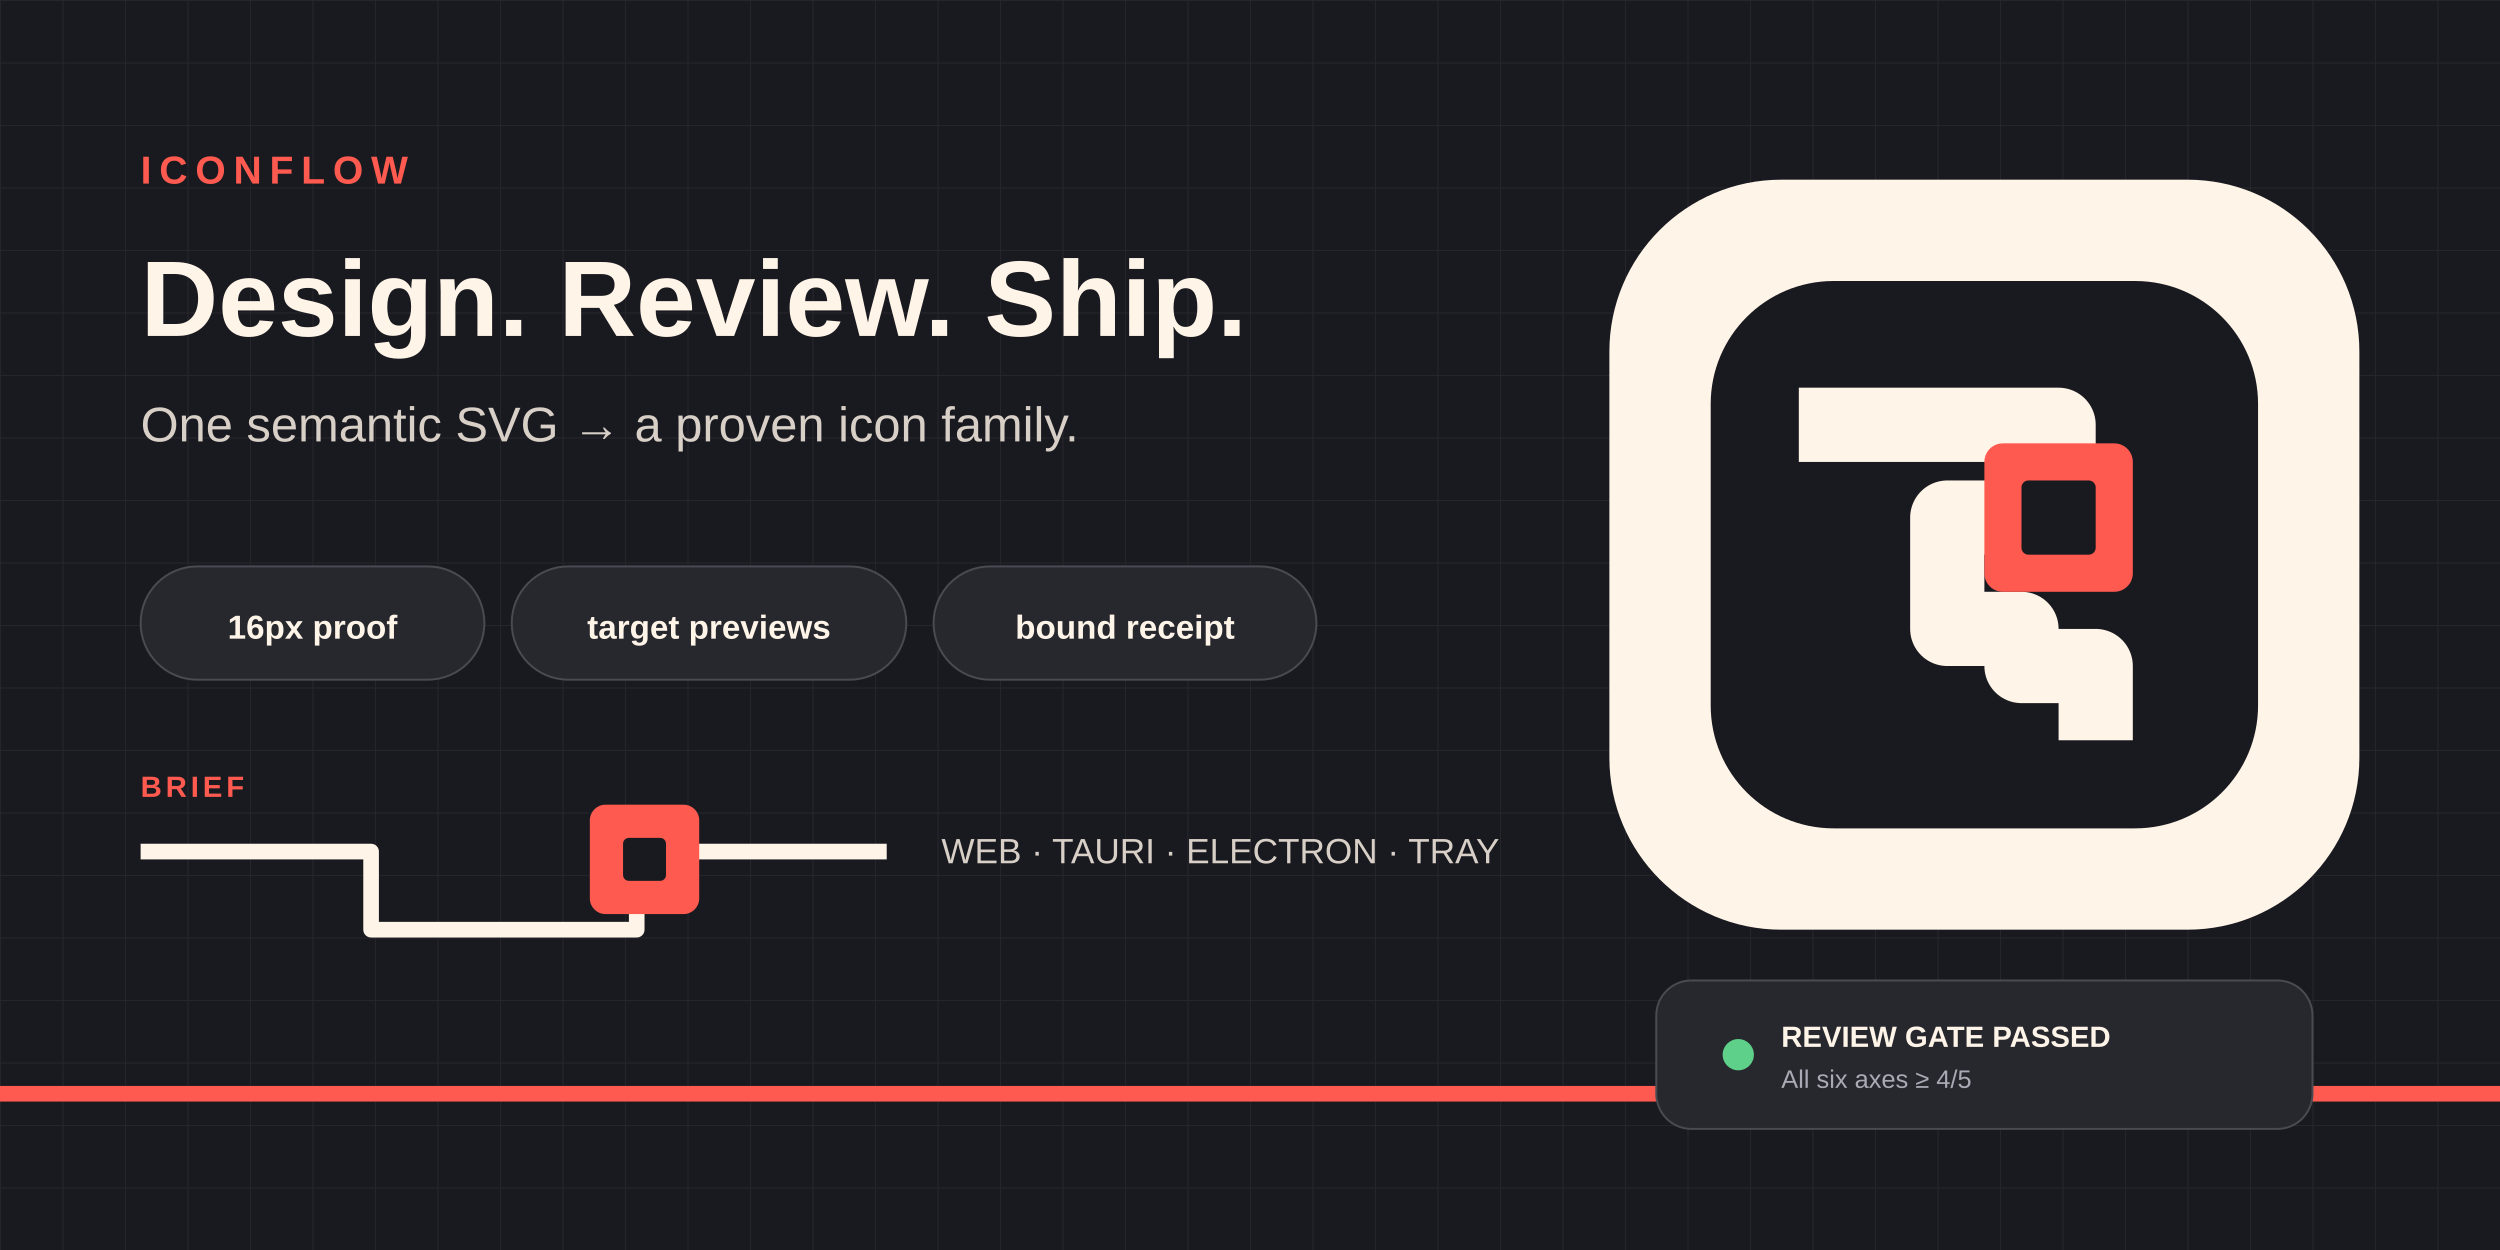
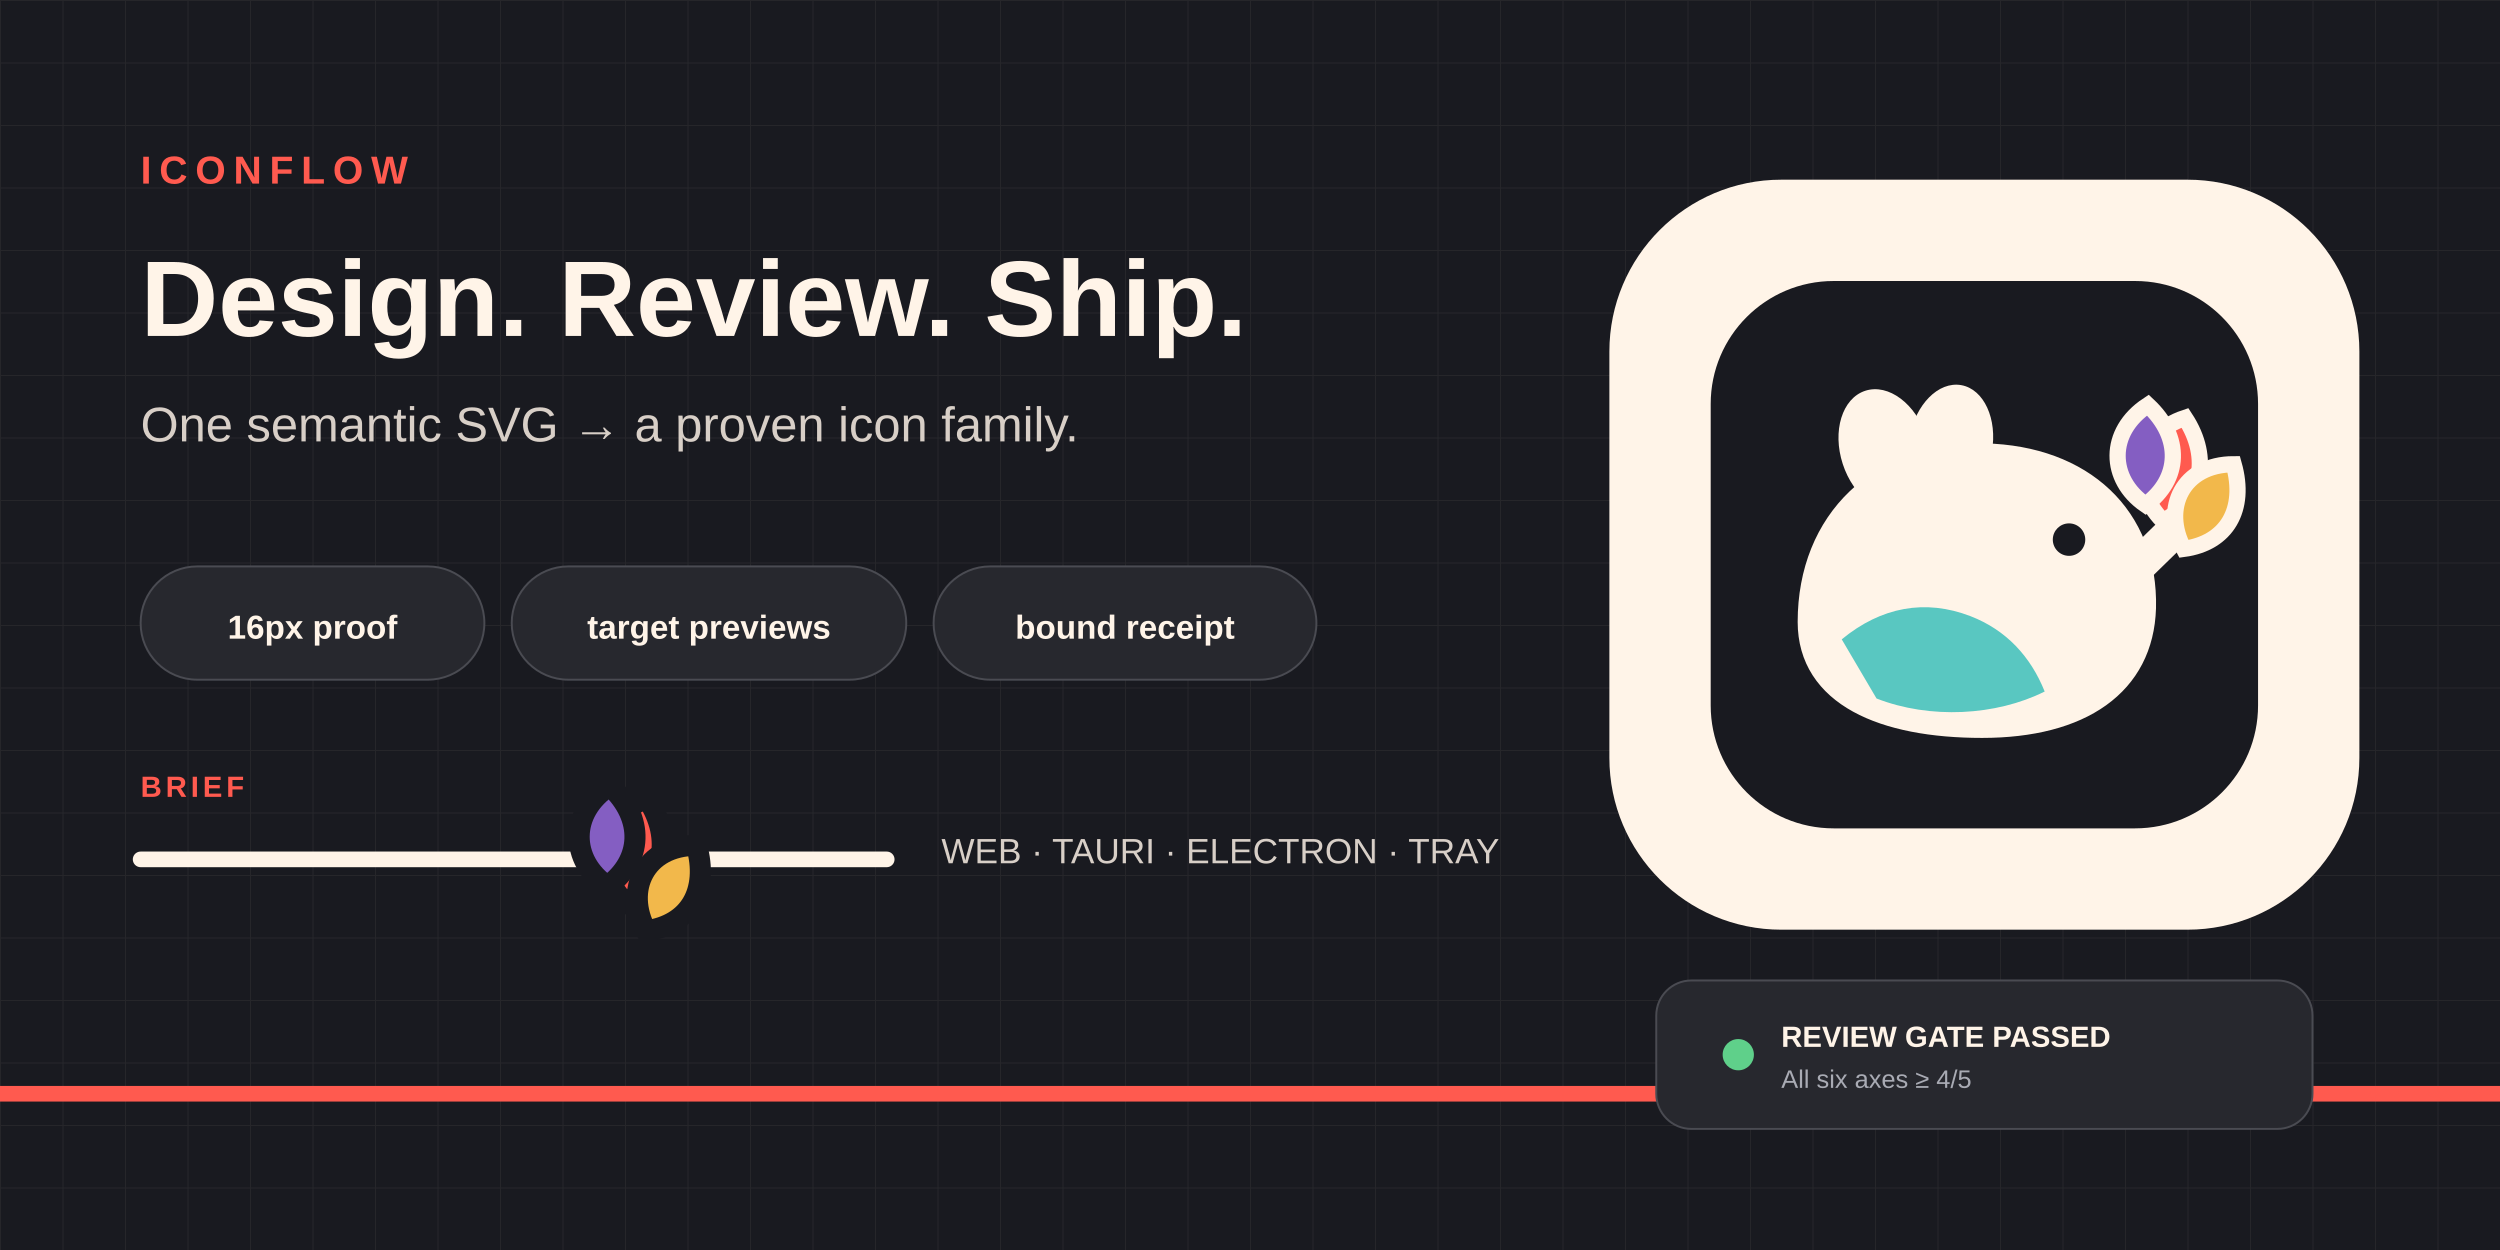
<svg xmlns="http://www.w3.org/2000/svg" width="1280" height="640" viewBox="0 0 1280 640" role="img" aria-labelledby="title desc">
  <defs>
    <pattern id="grid" width="32" height="32" patternUnits="userSpaceOnUse">
      <path d="M32 0H0V32" fill="none" stroke="#FFF4E8" stroke-opacity=".055" />
    </pattern>
  </defs>
  <rect width="1280" height="640" fill="#191A20" />
  <rect width="1280" height="640" fill="url(#grid)" />
  <path d="M0 560H1280" stroke="#FF5A4F" stroke-width="8" />
  <g font-family="Segoe UI, Arial, sans-serif">
    <text x="72" y="94" fill="#FF5A4F" font-size="20" font-weight="700" letter-spacing="4">ICONFLOW</text>
    <text x="72" y="172" fill="#FFF4E8" font-size="55" font-weight="700">Design. Review. Ship.</text>
    <text x="72" y="226" fill="#D8CFC7" font-size="25">One semantic SVG → a proven icon family.</text>
    <g transform="translate(72 290)">
      <rect width="176" height="58" rx="29" fill="#27282E" stroke="#4A4B52" />
      <text x="88" y="37" fill="#FFF4E8" font-size="17" font-weight="600" text-anchor="middle">16px proof</text>
      <rect x="190" width="202" height="58" rx="29" fill="#27282E" stroke="#4A4B52" />
      <text x="291" y="37" fill="#FFF4E8" font-size="17" font-weight="600" text-anchor="middle">target previews</text>
      <rect x="406" width="196" height="58" rx="29" fill="#27282E" stroke="#4A4B52" />
      <text x="504" y="37" fill="#FFF4E8" font-size="17" font-weight="600" text-anchor="middle">bound receipt</text>
    </g>
    <g transform="translate(72 408)">
      <text x="0" y="0" fill="#FF5A4F" font-size="15" font-weight="700" letter-spacing="2">BRIEF</text>
-       <path d="M0 28H118V68H254V28H382" fill="none" stroke="#FFF4E8" stroke-width="8" stroke-linejoin="round" />
-       <rect x="230" y="4" width="56" height="56" rx="8" fill="#FF5A4F" />
-       <rect x="247" y="21" width="22" height="22" rx="3" fill="#191A20" />
+       <path d="M0 32H382" fill="none" stroke="#FFF4E8" stroke-width="8" stroke-linecap="round" />
+       <g transform="translate(2 -82) scale(.3)">
+         <path d="M820 454C758 390 774 304 858 276C904 346 886 420 820 454Z" fill="#FF5A4F" stroke="#191A20" stroke-width="36" />
+         <path d="M856 502C818 432 854 356 942 356C964 434 930 492 856 502Z" fill="#F2B84B" stroke="#191A20" stroke-width="36" />
+         <path d="M790 426C726 382 724 300 794 254C854 310 850 382 790 426Z" fill="#845EC2" stroke="#191A20" stroke-width="36" />
+       </g>
      <text x="410" y="34" fill="#D8CFC7" font-size="18">WEB · TAURI · ELECTRON · TRAY</text>
    </g>
  </g>
  <g transform="translate(824 92)">
    <rect width="384" height="384" rx="88" fill="#FFF4E8" />
    <g transform="translate(40 40) scale(.296875)">
      <rect x="40" y="40" width="944" height="944" rx="212" fill="#191A20" />
-       <path d="M256 288H640V448H448V640H576V704H704V768" fill="none" stroke="#FFF4E8" stroke-width="128" stroke-linecap="square" stroke-linejoin="round" />
-       <rect x="512" y="320" width="256" height="256" rx="32" fill="#FF5A4F" />
-       <rect x="576" y="384" width="128" height="128" rx="12" fill="#191A20" />
+       <g>
+         <path d="M212 628C212 454 334 338 512 342C680 346 790 448 786 604C782 734 678 806 508 806C338 806 212 752 212 628Z" fill="#FFF4E8" stroke="#FFF4E8" stroke-width="44" />
+         <ellipse cx="340" cy="332" rx="76" ry="108" fill="#FFF4E8" transform="rotate(-18 340 332)" />
+         <ellipse cx="454" cy="322" rx="72" ry="104" fill="#FFF4E8" transform="rotate(10 454 322)" />
+         <path d="M266 658C334 602 410 588 488 618C550 642 592 688 616 748C532 790 418 796 326 760Z" fill="#59C7C1" />
+         <circle cx="658" cy="486" r="28" fill="#191A20" />
+         <path d="M760 548L842 468" stroke="#FFF4E8" stroke-width="60" stroke-linecap="round" />
+         <g>
+           <path d="M820 454C758 390 774 304 858 276C904 346 886 420 820 454Z" fill="#FF5A4F" stroke="#FFF4E8" stroke-width="28" />
+           <path d="M856 502C818 432 854 356 942 356C964 434 930 492 856 502Z" fill="#F2B84B" stroke="#FFF4E8" stroke-width="28" />
+           <path d="M790 426C726 382 724 300 794 254C854 310 850 382 790 426Z" fill="#845EC2" stroke="#FFF4E8" stroke-width="28" />
+         </g>
+       </g>
    </g>
    <g transform="translate(24 410)" font-family="Segoe UI, Arial, sans-serif">
      <rect width="336" height="76" rx="18" fill="#27282E" stroke="#4A4B52" />
      <circle cx="42" cy="38" r="8" fill="#5FD08A" />
      <text x="64" y="34" fill="#FFF4E8" font-size="15" font-weight="700">REVIEW GATE PASSED</text>
      <text x="64" y="55" fill="#A9ABB4" font-size="13">All six axes ≥ 4/5</text>
    </g>
  </g>
</svg>
